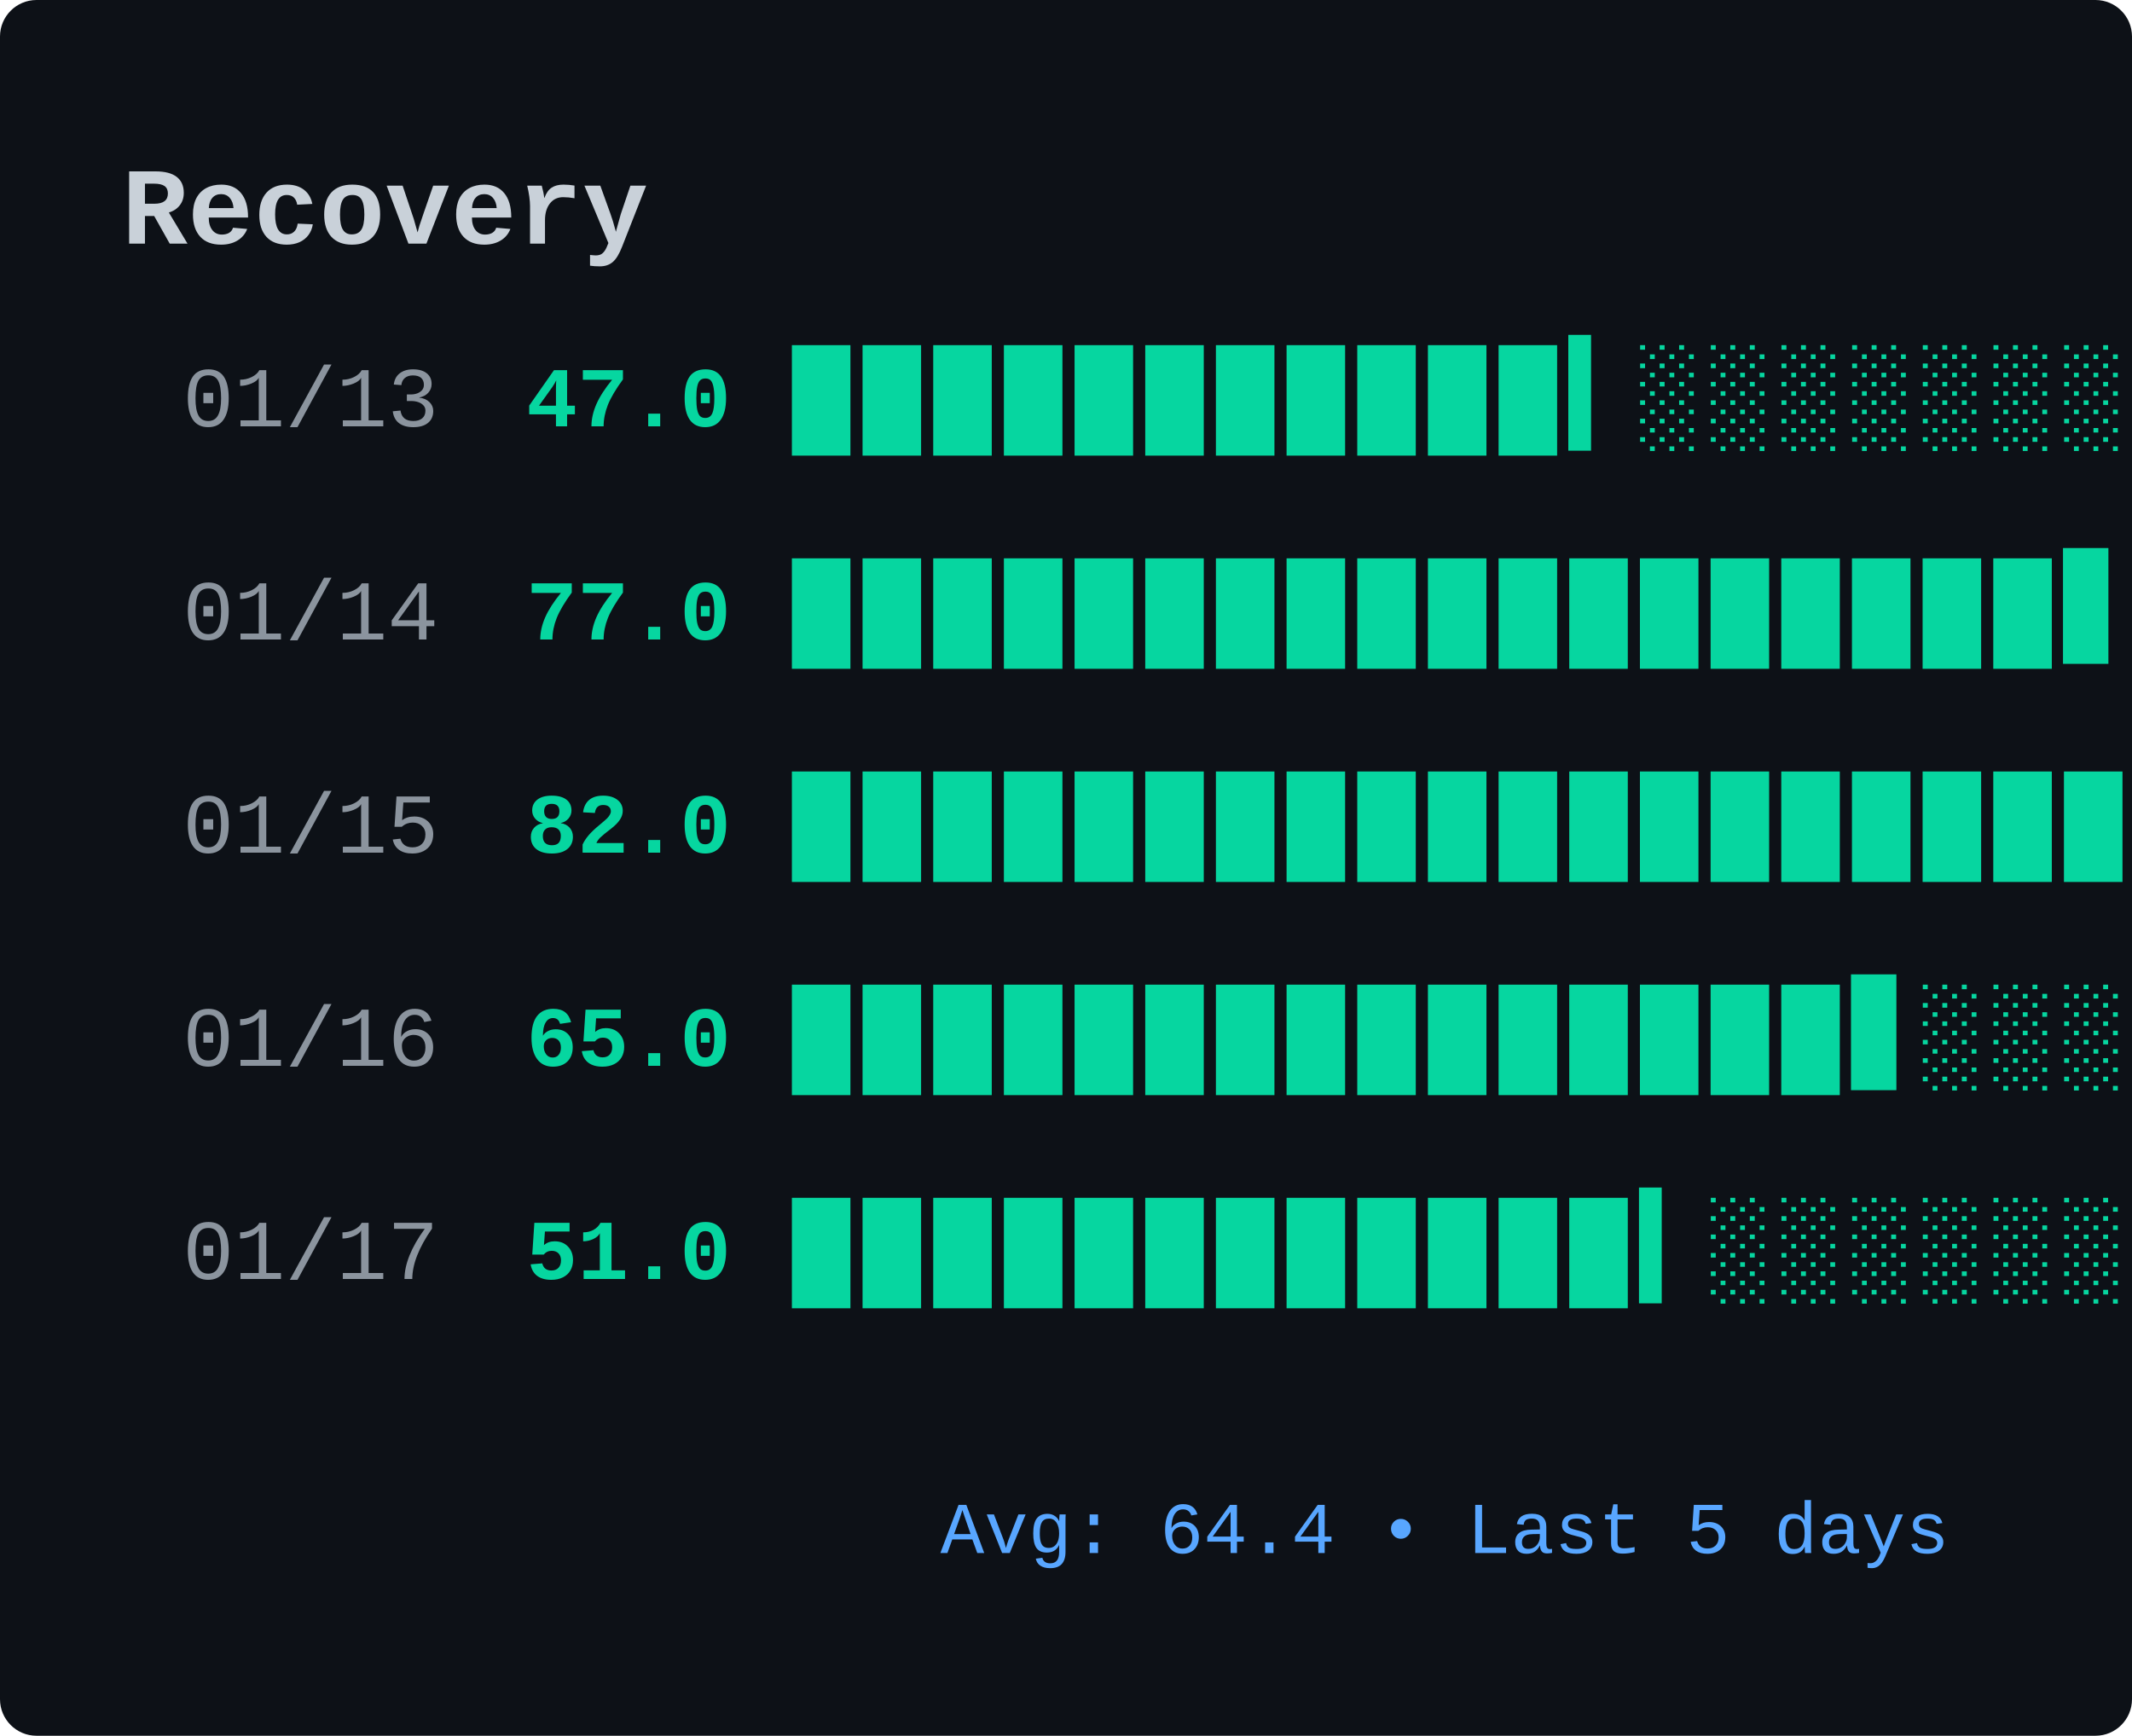
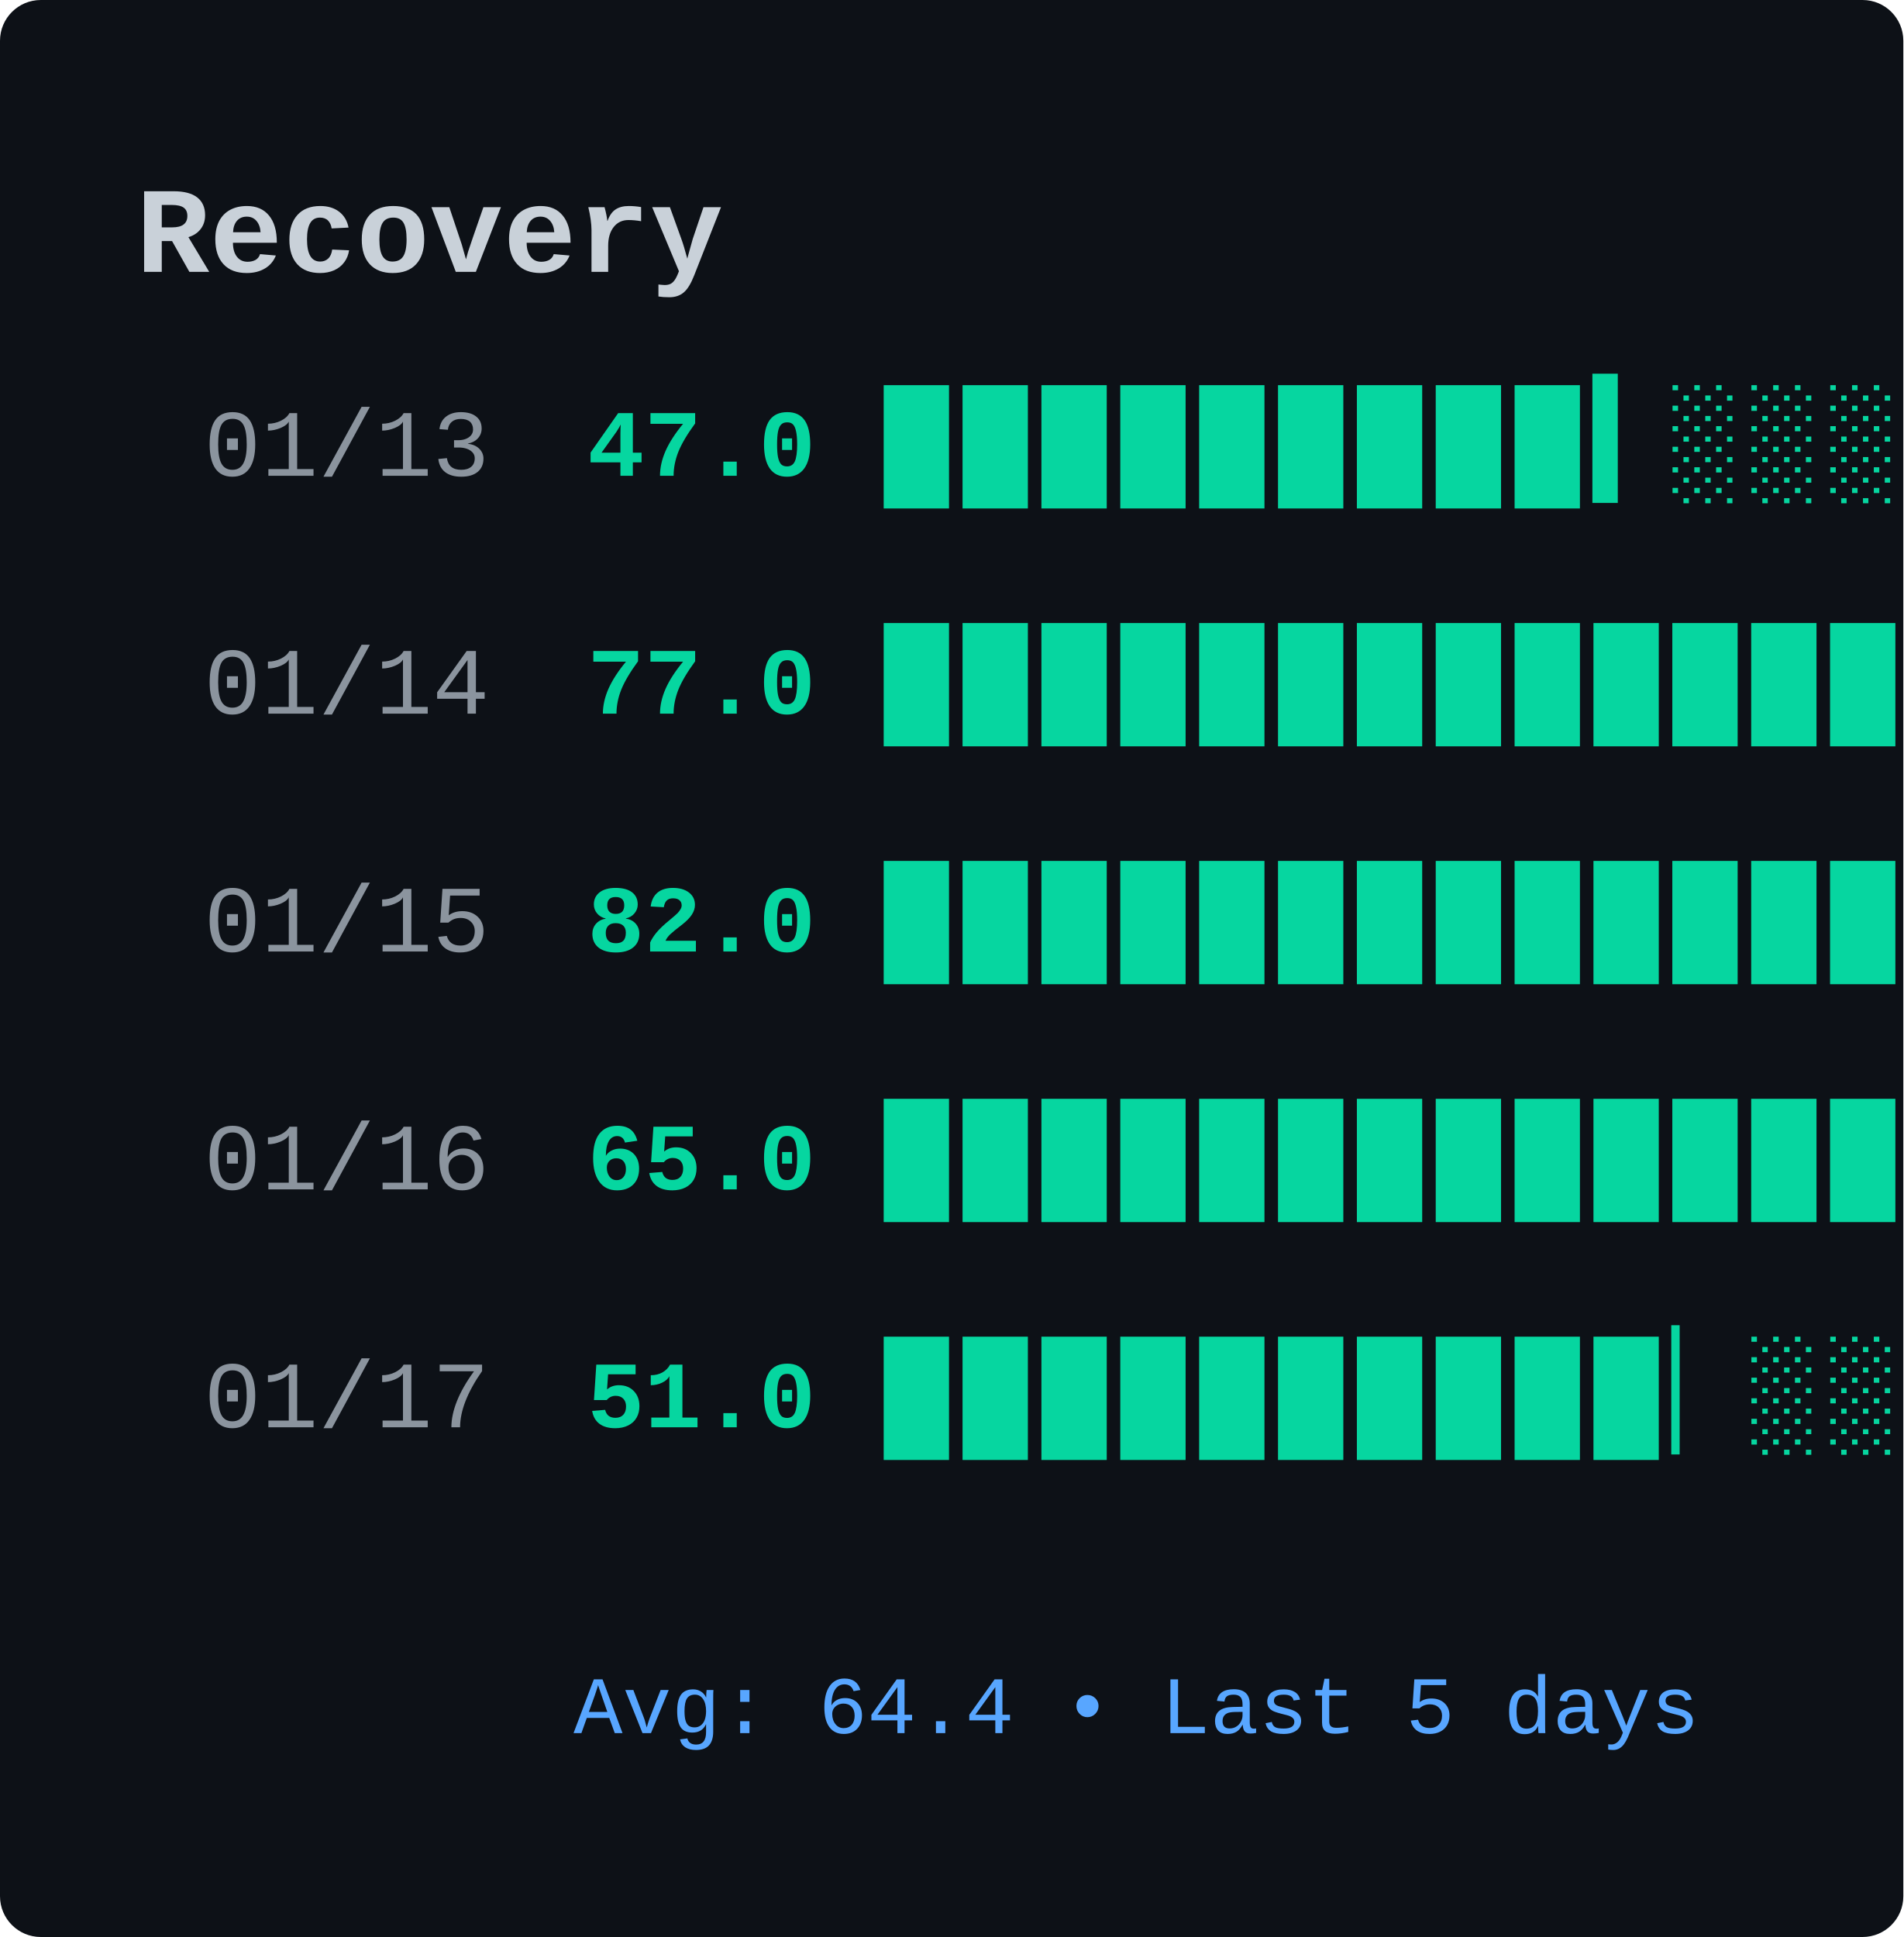
- <svg xmlns="http://www.w3.org/2000/svg" width="350" height="285">
-   <rect width="350" height="285" fill="#0d1117" rx="6" />
+ <svg xmlns="http://www.w3.org/2000/svg" width="280" height="285">
+   <rect width="280" height="285" fill="#0d1117" rx="6" />
  <text x="20" y="40" font-family="'SF Mono', 'Courier New', monospace" font-size="18" font-weight="bold" fill="#c9d1d9">
        Recovery
    </text>
  <text x="30" y="70" font-family="'SF Mono', 'Courier New', monospace" font-size="14" fill="#8b949e">
        01/13
    </text>
  <text x="120" y="70" font-family="'SF Mono', 'Courier New', monospace" font-size="14" fill="#06d6a0" font-weight="bold" text-anchor="end">
        47.0
    </text>
  <text x="130" y="70" font-family="'SF Mono', 'Courier New', monospace" font-size="16" fill="#06d6a0" letter-spacing="2">
-         ███████████▍░░░░░░░░
+         █████████▍░░░░░░░░░░
    </text>
  <text x="30" y="105" font-family="'SF Mono', 'Courier New', monospace" font-size="14" fill="#8b949e">
        01/14
    </text>
  <text x="120" y="105" font-family="'SF Mono', 'Courier New', monospace" font-size="14" fill="#06d6a0" font-weight="bold" text-anchor="end">
        77.0
    </text>
  <text x="130" y="105" font-family="'SF Mono', 'Courier New', monospace" font-size="16" fill="#06d6a0" letter-spacing="2">
-         ██████████████████▊░
+         ███████████████▍░░░░
    </text>
  <text x="30" y="140" font-family="'SF Mono', 'Courier New', monospace" font-size="14" fill="#8b949e">
        01/15
    </text>
  <text x="120" y="140" font-family="'SF Mono', 'Courier New', monospace" font-size="14" fill="#06d6a0" font-weight="bold" text-anchor="end">
        82.0
    </text>
  <text x="130" y="140" font-family="'SF Mono', 'Courier New', monospace" font-size="16" fill="#06d6a0" letter-spacing="2">
-         ████████████████████
+         ████████████████▍░░░
    </text>
  <text x="30" y="175" font-family="'SF Mono', 'Courier New', monospace" font-size="14" fill="#8b949e">
        01/16
    </text>
  <text x="120" y="175" font-family="'SF Mono', 'Courier New', monospace" font-size="14" fill="#06d6a0" font-weight="bold" text-anchor="end">
        65.0
    </text>
  <text x="130" y="175" font-family="'SF Mono', 'Courier New', monospace" font-size="16" fill="#06d6a0" letter-spacing="2">
-         ███████████████▊░░░░
+         █████████████░░░░░░░
    </text>
  <text x="30" y="210" font-family="'SF Mono', 'Courier New', monospace" font-size="14" fill="#8b949e">
        01/17
    </text>
  <text x="120" y="210" font-family="'SF Mono', 'Courier New', monospace" font-size="14" fill="#06d6a0" font-weight="bold" text-anchor="end">
        51.0
    </text>
  <text x="130" y="210" font-family="'SF Mono', 'Courier New', monospace" font-size="16" fill="#06d6a0" letter-spacing="2">
-         ████████████▍░░░░░░░
+         ██████████▏░░░░░░░░░
    </text>
-   <text x="320" y="255" font-family="'SF Mono', 'Courier New', monospace" font-size="12" fill="#58a6ff" text-anchor="end">
+   <text x="250" y="255" font-family="'SF Mono', 'Courier New', monospace" font-size="12" fill="#58a6ff" text-anchor="end">
        Avg: 64.4 • Last 5 days
    </text>
</svg>
